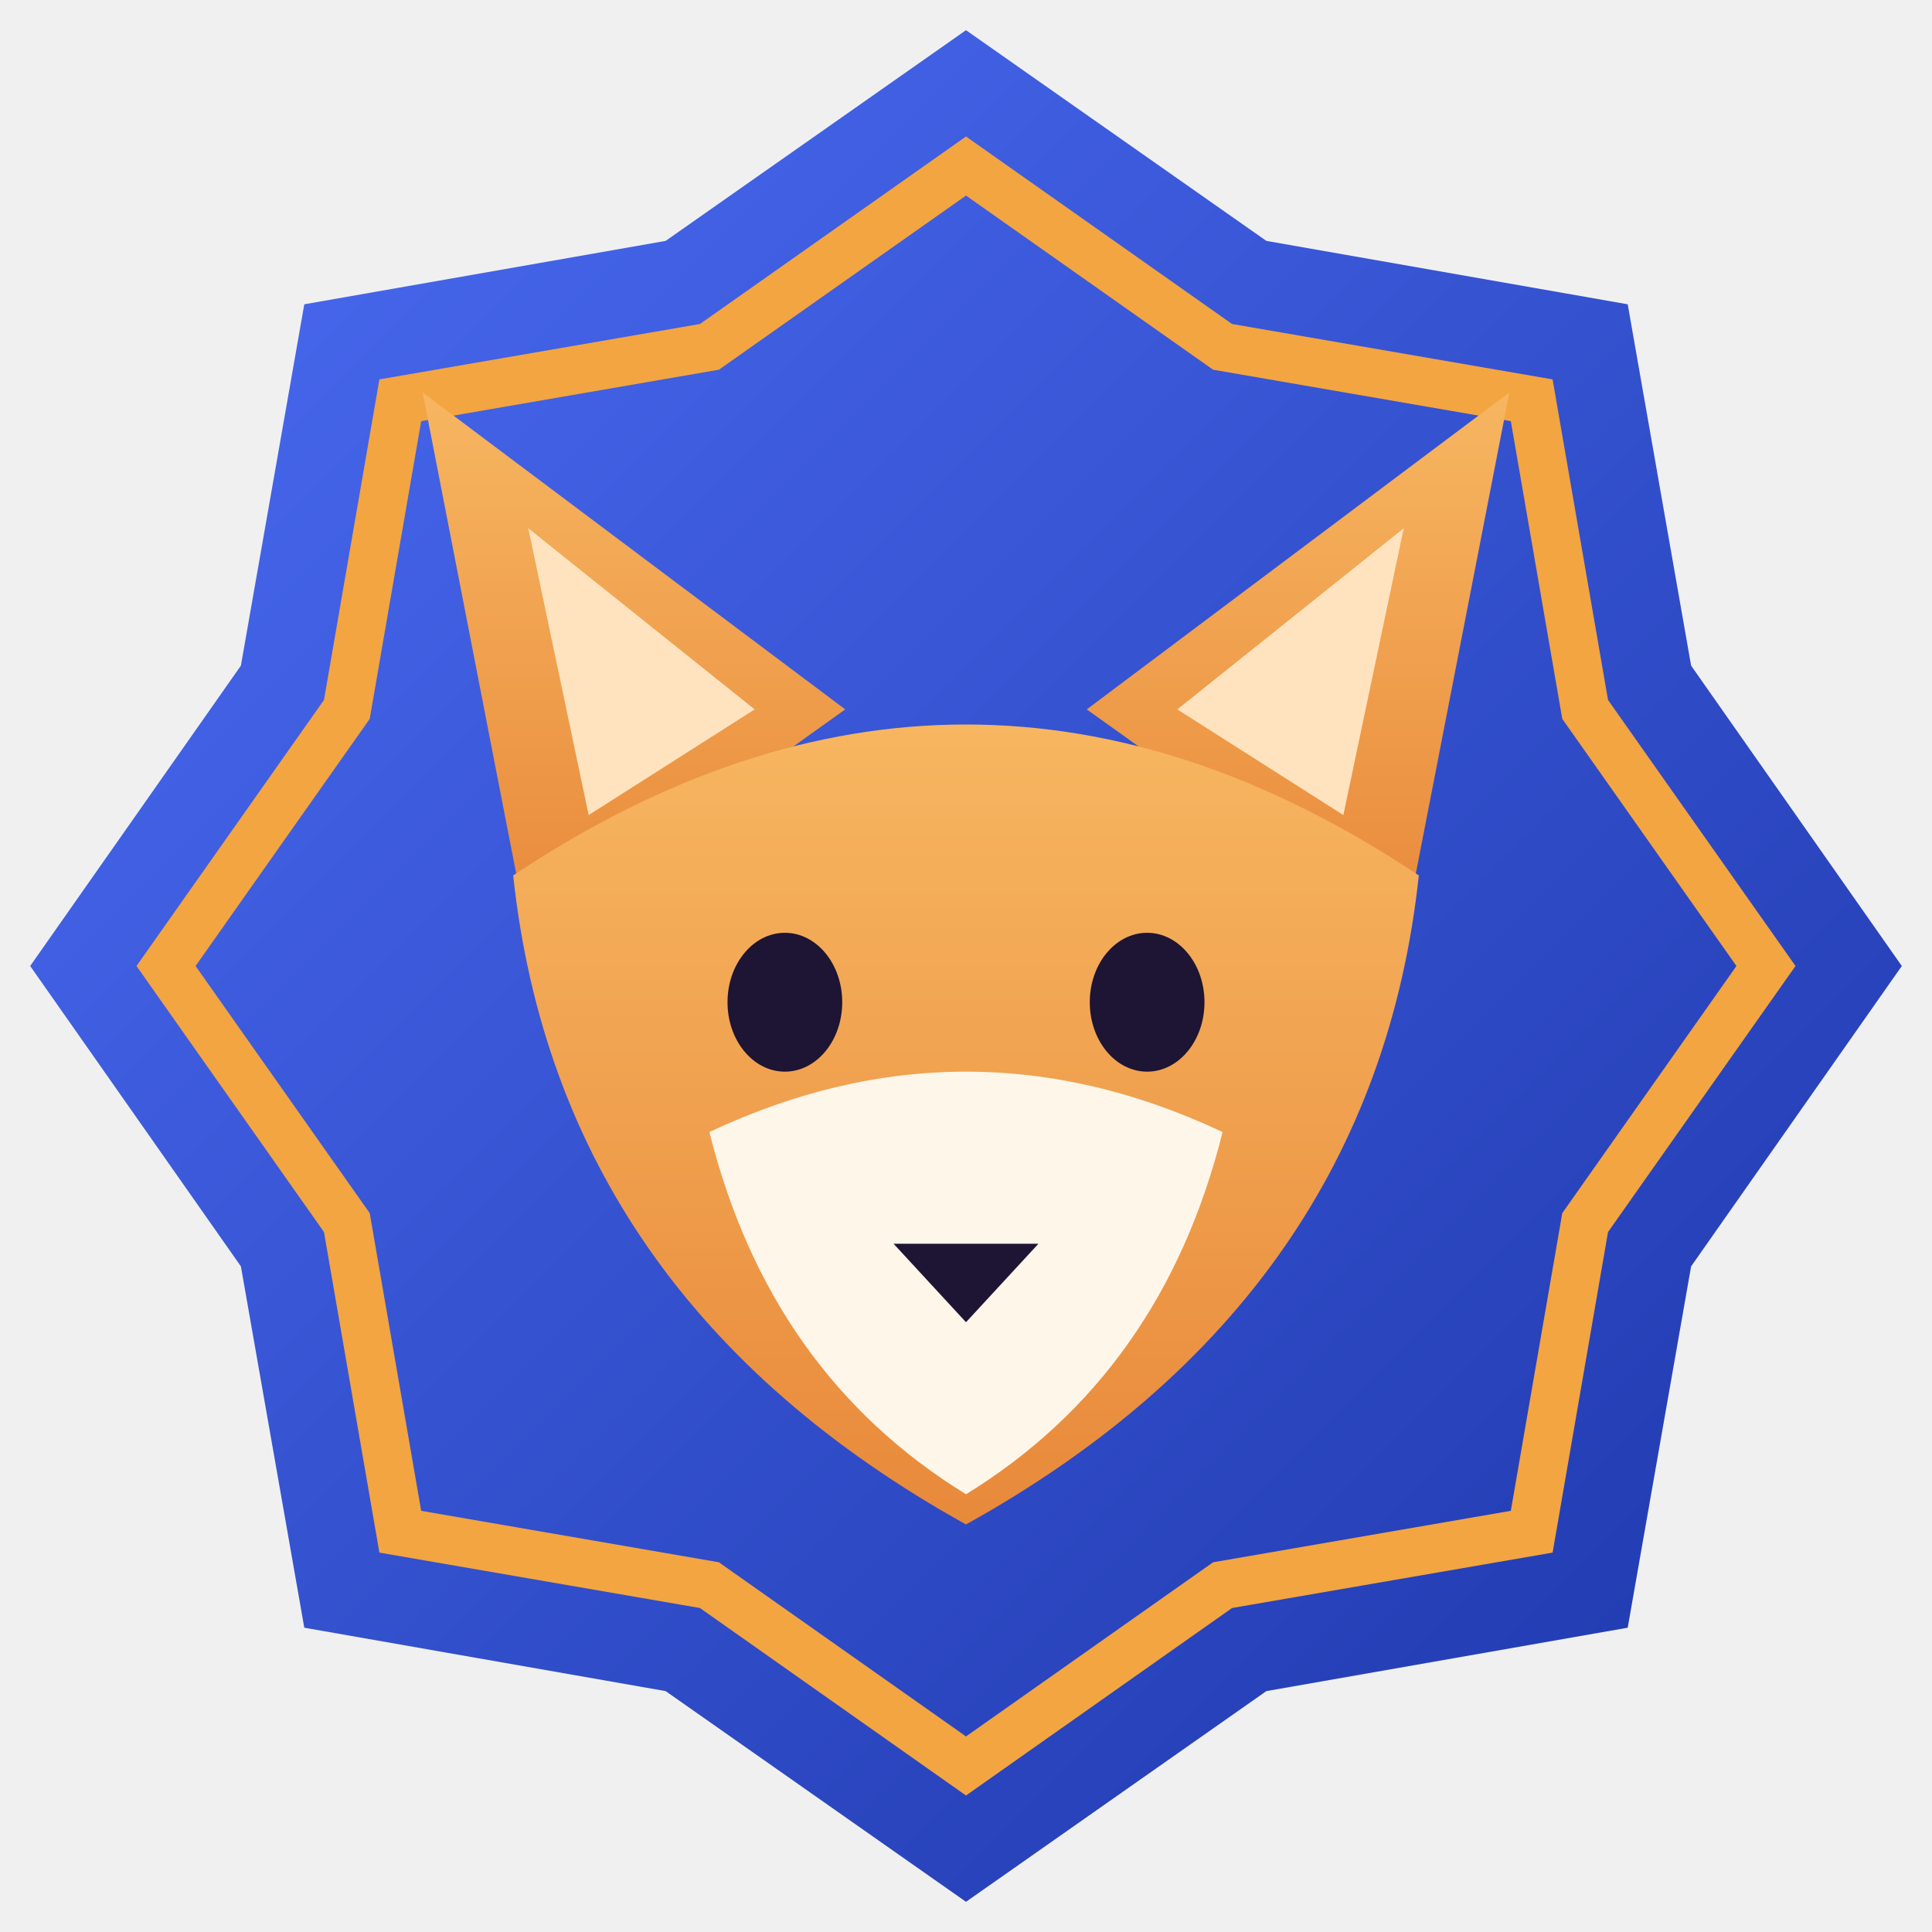
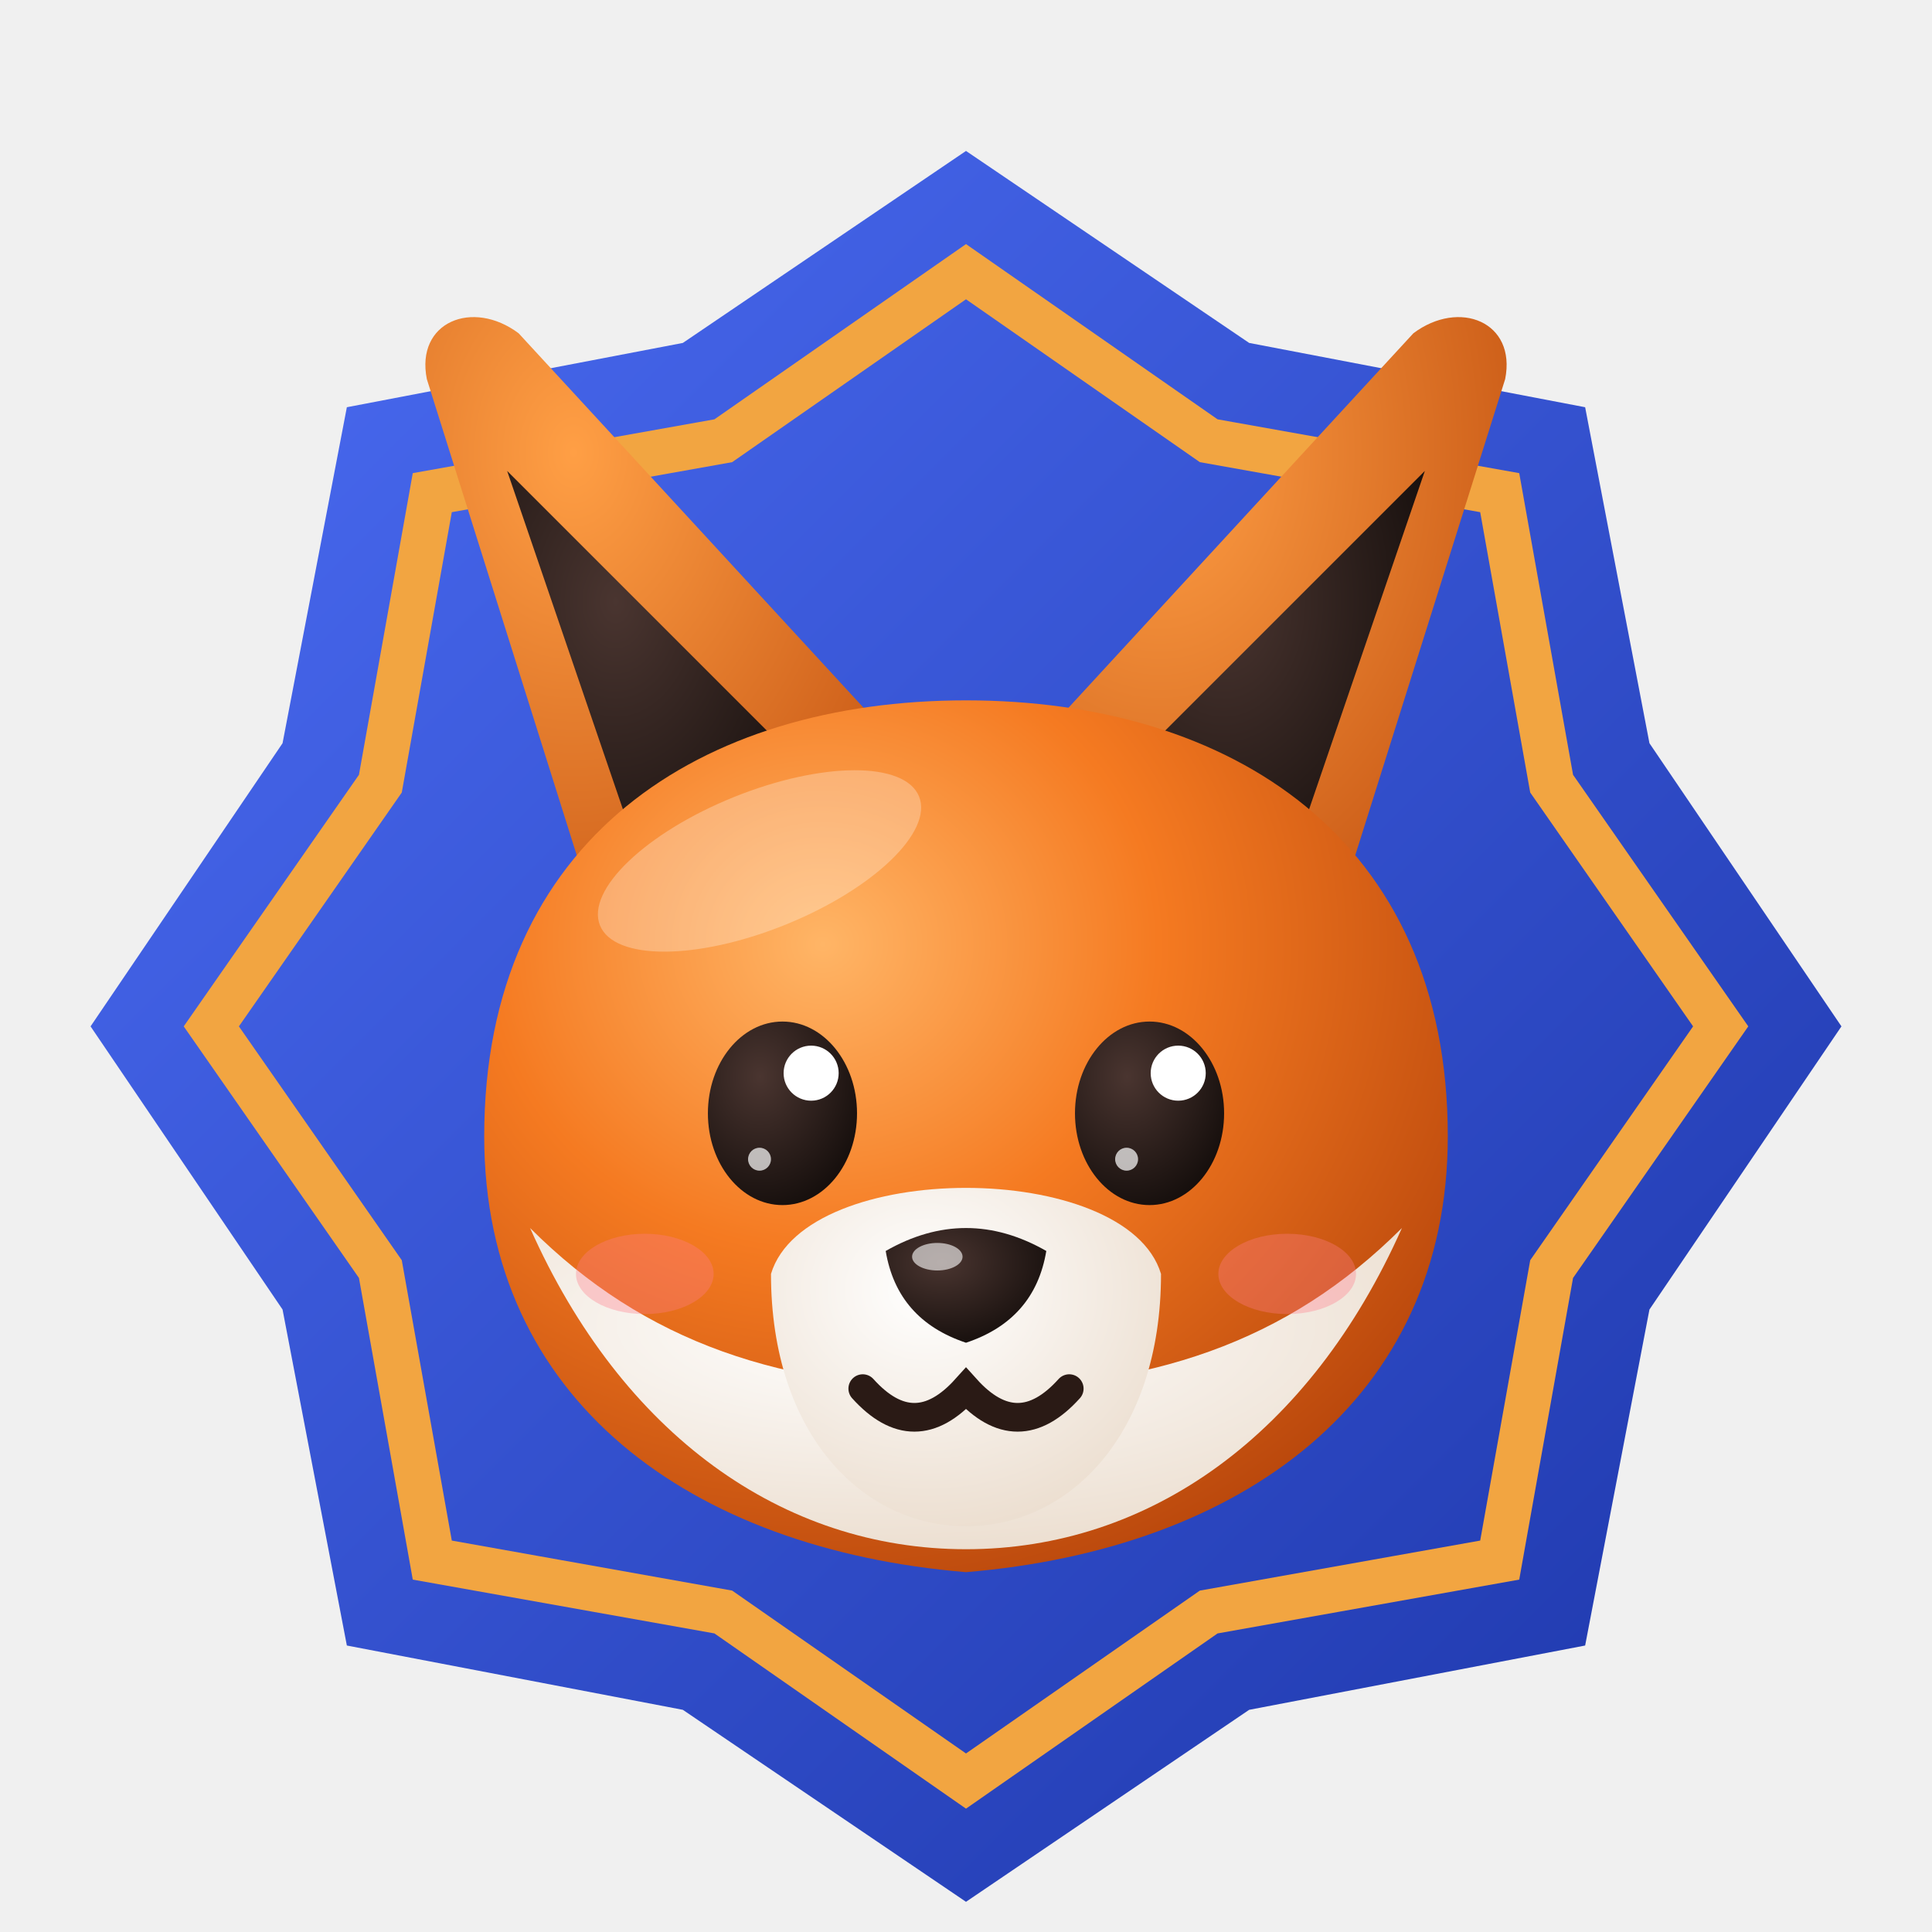
- <svg xmlns="http://www.w3.org/2000/svg" viewBox="0 0 64 64">
+ <svg xmlns="http://www.w3.org/2000/svg" width="64" height="64" viewBox="0 0 64 64" role="img" aria-label="OKIKS" class="emblem">
  <defs>
-     <linearGradient id="b" x1="0" y1="0" x2="1" y2="1">
+     <linearGradient id="fav-bg" x1="0" y1="0" x2="1" y2="1">
      <stop offset="0" stop-color="#4C6DF5" />
      <stop offset="1" stop-color="#1C35A8" />
    </linearGradient>
-     <linearGradient id="f" x1="0" y1="0" x2="0" y2="1">
-       <stop offset="0" stop-color="#F7B661" />
-       <stop offset="1" stop-color="#E8893A" />
-     </linearGradient>
+     <radialGradient id="fav-fur" cx="35%" cy="28%" r="78%">
+       <stop offset="0" stop-color="#FFB566" />
+       <stop offset="0.45" stop-color="#F57A21" />
+       <stop offset="1" stop-color="#B9470C" />
+     </radialGradient>
+     <radialGradient id="fav-fur2" cx="30%" cy="20%" r="90%">
+       <stop offset="0" stop-color="#FF9F45" />
+       <stop offset="1" stop-color="#C2500F" />
+     </radialGradient>
+     <radialGradient id="fav-white" cx="40%" cy="30%" r="80%">
+       <stop offset="0" stop-color="#FFFFFF" />
+       <stop offset="1" stop-color="#EADBCB" />
+     </radialGradient>
+     <radialGradient id="fav-dark" cx="35%" cy="30%" r="80%">
+       <stop offset="0" stop-color="#4A3530" />
+       <stop offset="1" stop-color="#120C0A" />
+     </radialGradient>
  </defs>
-   <path d="M32.00,1.00L41.95,7.98L53.92,10.08L56.02,22.05L63.00,32.00L56.02,41.95L53.92,53.92L41.95,56.02L32.00,63.00L22.05,56.02L10.08,53.92L7.98,41.95L1.00,32.00L7.98,22.05L10.08,10.08L22.05,7.98Z" fill="url(#b)" />
-   <path d="M32.00,5.50L40.50,11.49L50.74,13.26L52.51,23.50L58.50,32.00L52.51,40.50L50.74,50.74L40.50,52.51L32.00,58.50L23.50,52.51L13.26,50.74L11.49,40.50L5.50,32.00L11.49,23.50L13.26,13.26L23.50,11.49Z" fill="none" stroke="#F2A541" stroke-width="1.6" />
-   <path d="M17.5 31 L14 13 L28 23.5 Z" fill="url(#f)" />
-   <path d="M46.5 31 L50 13 L36 23.5 Z" fill="url(#f)" />
-   <path d="M19.5 27 L17.5 17.5 L25 23.5 Z" fill="#FFE3BF" />
-   <path d="M44.5 27 L46.5 17.5 L39 23.5 Z" fill="#FFE3BF" />
-   <path d="M17 29 Q32 19 47 29 Q45.5 43 32 50.5 Q18.5 43 17 29 Z" fill="url(#f)" />
-   <path d="M23.5 37.5 Q32 33.5 40.5 37.5 Q38.5 45.5 32 49.5 Q25.5 45.5 23.5 37.5 Z" fill="#FFF6EA" />
-   <ellipse cx="26" cy="33.2" rx="1.9" ry="2.3" fill="#1E1433" />
-   <ellipse cx="38" cy="33.2" rx="1.9" ry="2.3" fill="#1E1433" />
-   <path d="M29.6 41.2 L34.4 41.2 L32 43.8 Z" fill="#1E1433" />
+   <path d="M32.00,5.00L41.38,11.36L52.51,13.49L54.64,24.62L61.00,34.00L54.64,43.38L52.51,54.51L41.38,56.64L32.00,63.00L22.62,56.64L11.49,54.51L9.36,43.38L3.00,34.00L9.36,24.62L11.49,13.49L22.62,11.36Z" fill="url(#fav-bg)" />
+   <path d="M32.00,9.00L40.04,14.60L49.68,16.32L51.40,25.96L57.00,34.00L51.40,42.04L49.68,51.68L40.04,53.40L32.00,59.00L23.96,53.40L14.32,51.68L12.60,42.04L7.00,34.00L12.60,25.96L14.32,16.32L23.96,14.60Z" fill="none" stroke="#F2A541" stroke-width="1.5" />
+   <g transform="translate(1.6 8) scale(0.38)">
+     <g class="okiko__head">
+       <g class="okiko__ear okiko__ear--l">
+         <path d="M50 66 L33 12 C32 7 37 5 41 8 L76 46 Z" fill="url(#fav-fur2)" />
+         <path d="M53 58 L40 20 L67 47 Z" fill="url(#fav-dark)" />
+       </g>
+       <g class="okiko__ear okiko__ear--r">
+         <path d="M110 66 L127 12 C128 7 123 5 119 8 L84 46 Z" fill="url(#fav-fur2)" />
+         <path d="M107 58 L120 20 L93 47 Z" fill="url(#fav-dark)" />
+       </g>
+       <path d="M38 78 C38 52 57 40 80 40 C103 40 122 52 122 78 C122 101 104 114 80 116 C56 114 38 101 38 78 Z" fill="url(#fav-fur)" />
+       <path d="M42 86 C50 104 64 114 80 114 C96 114 110 104 118 86 C108 96 96 100 80 100 C64 100 52 96 42 86 Z" fill="url(#fav-white)" />
+       <path d="M63 90 C66 80 94 80 97 90 C97 104 89 112 80 112 C71 112 63 104 63 90 Z" fill="url(#fav-white)" />
+       <ellipse cx="62" cy="54" rx="15" ry="6" fill="#fff" opacity="0.28" transform="rotate(-22 62 54)" />
+       <g class="okiko__eyes">
+         <g class="okiko__pupils">
+           <ellipse cx="64" cy="76" rx="6.5" ry="8" fill="url(#fav-dark)" />
+           <ellipse cx="96" cy="76" rx="6.5" ry="8" fill="url(#fav-dark)" />
+           <circle cx="66.5" cy="72.5" r="2.4" fill="#fff" />
+           <circle cx="98.5" cy="72.5" r="2.4" fill="#fff" />
+           <circle cx="62" cy="80" r="1" fill="#fff" opacity="0.7" />
+           <circle cx="94" cy="80" r="1" fill="#fff" opacity="0.7" />
+         </g>
+       </g>
+       <ellipse cx="52" cy="90" rx="6" ry="3.5" fill="#FF7A8A" opacity="0.35" />
+       <ellipse cx="108" cy="90" rx="6" ry="3.5" fill="#FF7A8A" opacity="0.35" />
+       <path d="M73 88 Q80 84 87 88 Q86 94 80 96 Q74 94 73 88 Z" fill="url(#fav-dark)" />
+       <ellipse cx="77.5" cy="88.5" rx="2.2" ry="1.2" fill="#fff" opacity="0.6" />
+       <path d="M71 100 Q75.5 105 80 100 Q84.5 105 89 100" stroke="#2A1A15" stroke-width="2.5" fill="none" stroke-linecap="round" />
+     </g>
+   </g>
</svg>
